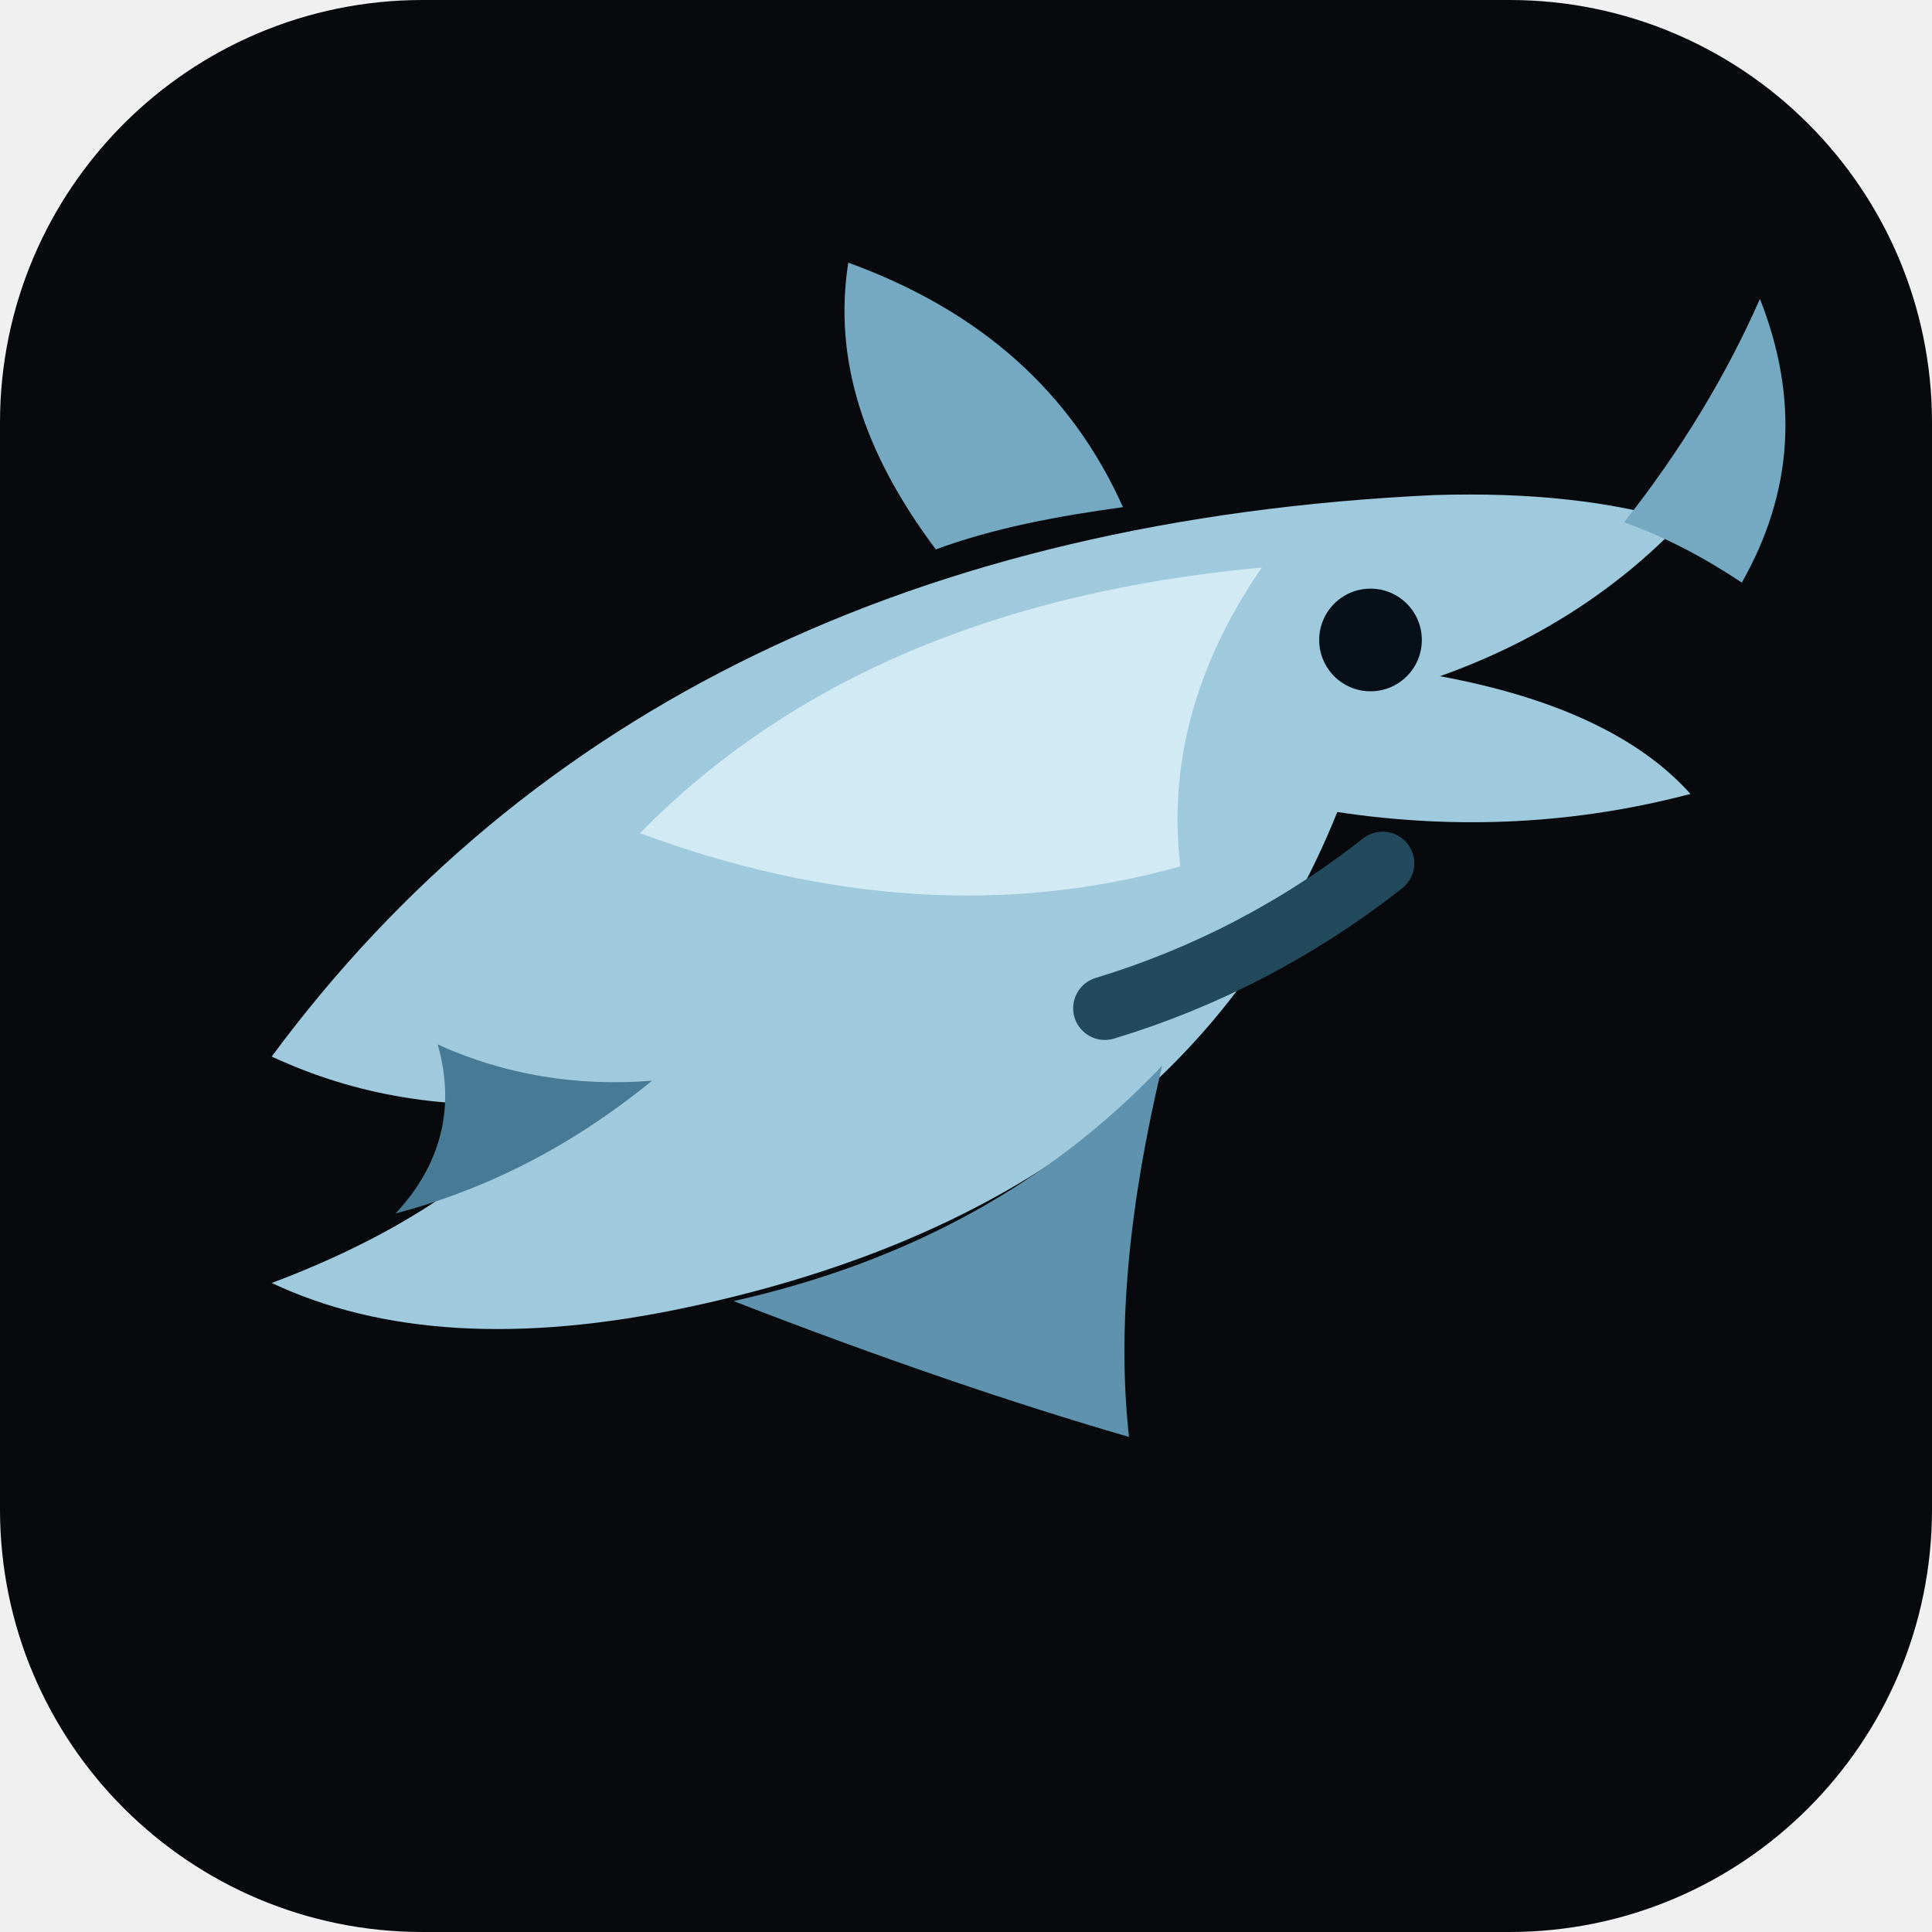
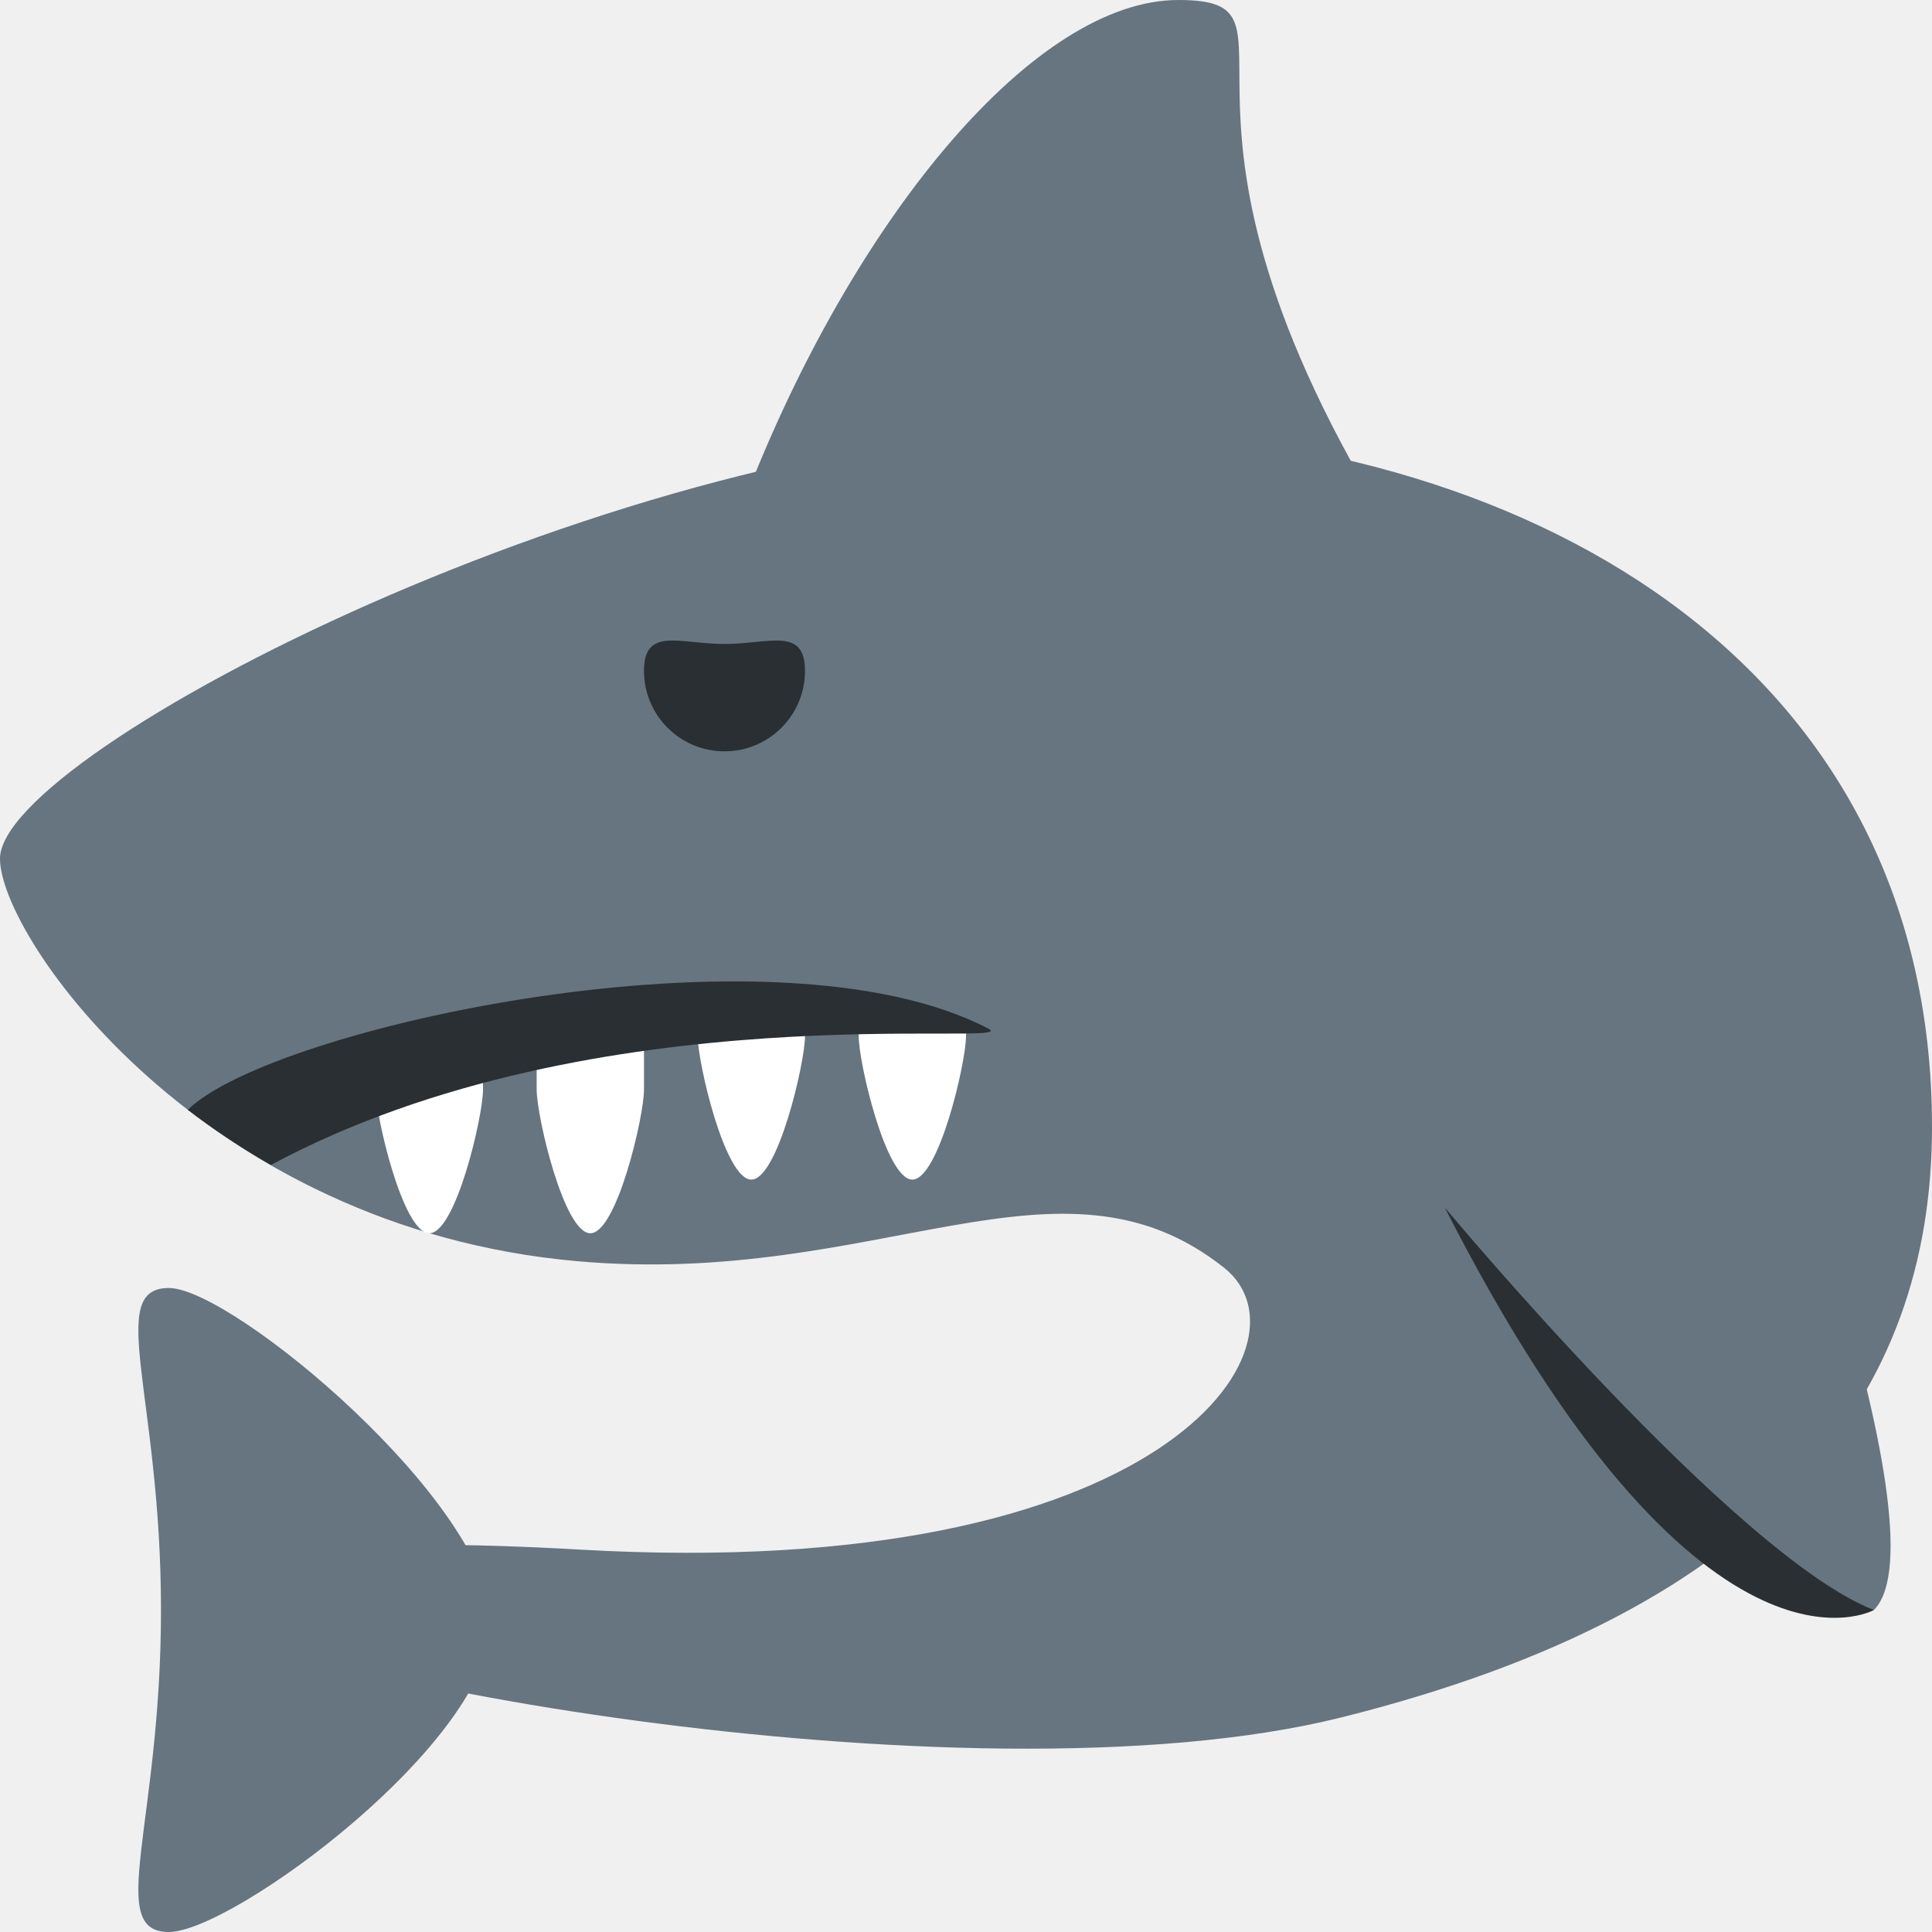
- <svg xmlns="http://www.w3.org/2000/svg" viewBox="0 0 64 64" role="img" aria-label="Shark">
-   <rect width="64" height="64" rx="14" fill="#07090d" />
-   <path d="M9 35c8.5-11.5 21.4-17.8 38.5-18.6 3.2-.1 5.9.2 8.2.9-2.2 2.3-4.9 4-8 5.1 3.8.7 6.6 2 8.3 3.9-3.8 1-7.7 1.2-11.7.6-3.5 8.7-10.7 14.1-21.5 16.4-5.6 1.2-10.2.9-13.8-.8 4-1.5 7.1-3.5 9.2-6-3.4.3-6.4-.2-9.2-1.5Z" fill="#9fc9dc" />
-   <path d="M21.2 27.6c5-5.1 11.9-8 20.6-8.8-2.2 3.2-3.1 6.5-2.7 9.9-5.7 1.6-11.7 1.2-17.9-1.1Z" fill="#d8eef6" opacity=".88" />
-   <path d="M24.3 43.1c5.8-1.3 10.5-3.9 14.2-7.8-1.1 4.6-1.5 8.7-1.1 12.3-3.8-1.1-8.2-2.6-13.1-4.5Z" fill="#5f93ad" />
-   <path d="M31 18.2c-2.4-3.2-3.4-6.3-2.9-9.5 4.4 1.6 7.4 4.3 9.1 8.1-2.2.3-4.3.7-6.2 1.4Z" fill="#74a9c1" />
-   <path d="M14.5 34.6c2.2 1 4.6 1.4 7.1 1.2-2.7 2.2-5.5 3.6-8.5 4.4 1.5-1.6 2-3.5 1.4-5.6Z" fill="#477a94" />
-   <circle cx="45.4" cy="21.2" r="1.7" fill="#071019" />
-   <path d="M45.8 28.6c-2.8 2.2-5.9 3.8-9.2 4.8" fill="none" stroke="#23495c" stroke-width="2.1" stroke-linecap="round" />
-   <path d="M53.8 17.3c1.9-2.4 3.4-4.9 4.5-7.4 1.3 3.3 1.1 6.4-.6 9.4-1.2-.8-2.5-1.5-3.9-2Z" fill="#74a9c1" />
+ <svg xmlns="http://www.w3.org/2000/svg" viewBox="0 0 36 36" role="img" aria-label="Shark">
+   <path fill="#66757F" d="M36 21c0 5-3 9-11 11-7.062 1.766-21-.934-21-2 0-1.129 2.503-1.371 6.812-1.125 10.938.625 13.75-3.857 12-5.25-3.062-2.437-6.437.375-12.062-.125C3.782 22.881 0 17.472 0 16c0-2 11.716-8 20-8s16 4.25 16 13z" />
+   <path fill="#292F33" d="M15 12.5c0 .829-.671 1.5-1.5 1.5s-1.5-.671-1.5-1.5.671-.5 1.5-.5 1.5-.329 1.5.5z" />
+   <path fill="#66757F" d="M14 9c2-5 5.291-9 7.958-9S21 2 26 10 14 9 14 9zM3 30c0-4-1.04-6 .146-6s6.011 4.031 6.011 6.24c0 2.209-4.826 5.76-6.011 5.76C1.96 36 3 34 3 30z" />
+   <path fill="#292F33" d="M26.921 22.5l7.996 7.5s-3.242 1.833-7.996-7.5z" />
+   <path fill="#66757F" d="M26.921 22.5l5.537-3.833S36.333 28.584 34.917 30c-2.583-1-7.996-7.5-7.996-7.5z" />
+   <path fill="#FFF" d="M9 20.307c0 .493-.508 2.673-1 2.673s-1-2.18-1-2.673v-1.779c0-.493.508.889 1 .889s1-1.382 1-.889v1.779zm3 0c0 .493-.508 2.673-1 2.673s-1-2.18-1-2.673v-1.779c0-.493.508.889 1 .889s1-1.382 1-.889v1.779zm3-1c0 .493-.508 2.673-1 2.673s-1-2.18-1-2.673v-1.779c0-.493.508.889 1 .889s1-1.382 1-.889v1.779zm3 0c0 .493-.508 2.673-1 2.673s-1-2.18-1-2.673v-1.779c0-.493.508.889 1 .889s1-1.382 1-.889v1.779z" />
+   <path fill="#66757F" d="M6 20l7-1h6v-2H6z" />
+   <path fill="#292F33" d="M18.417 19.167c-4-2.083-13.385-.011-14.917 1.513.469.36.988.707 1.547 1.028 6.109-3.281 14.082-2.169 13.37-2.541z" />
</svg>
